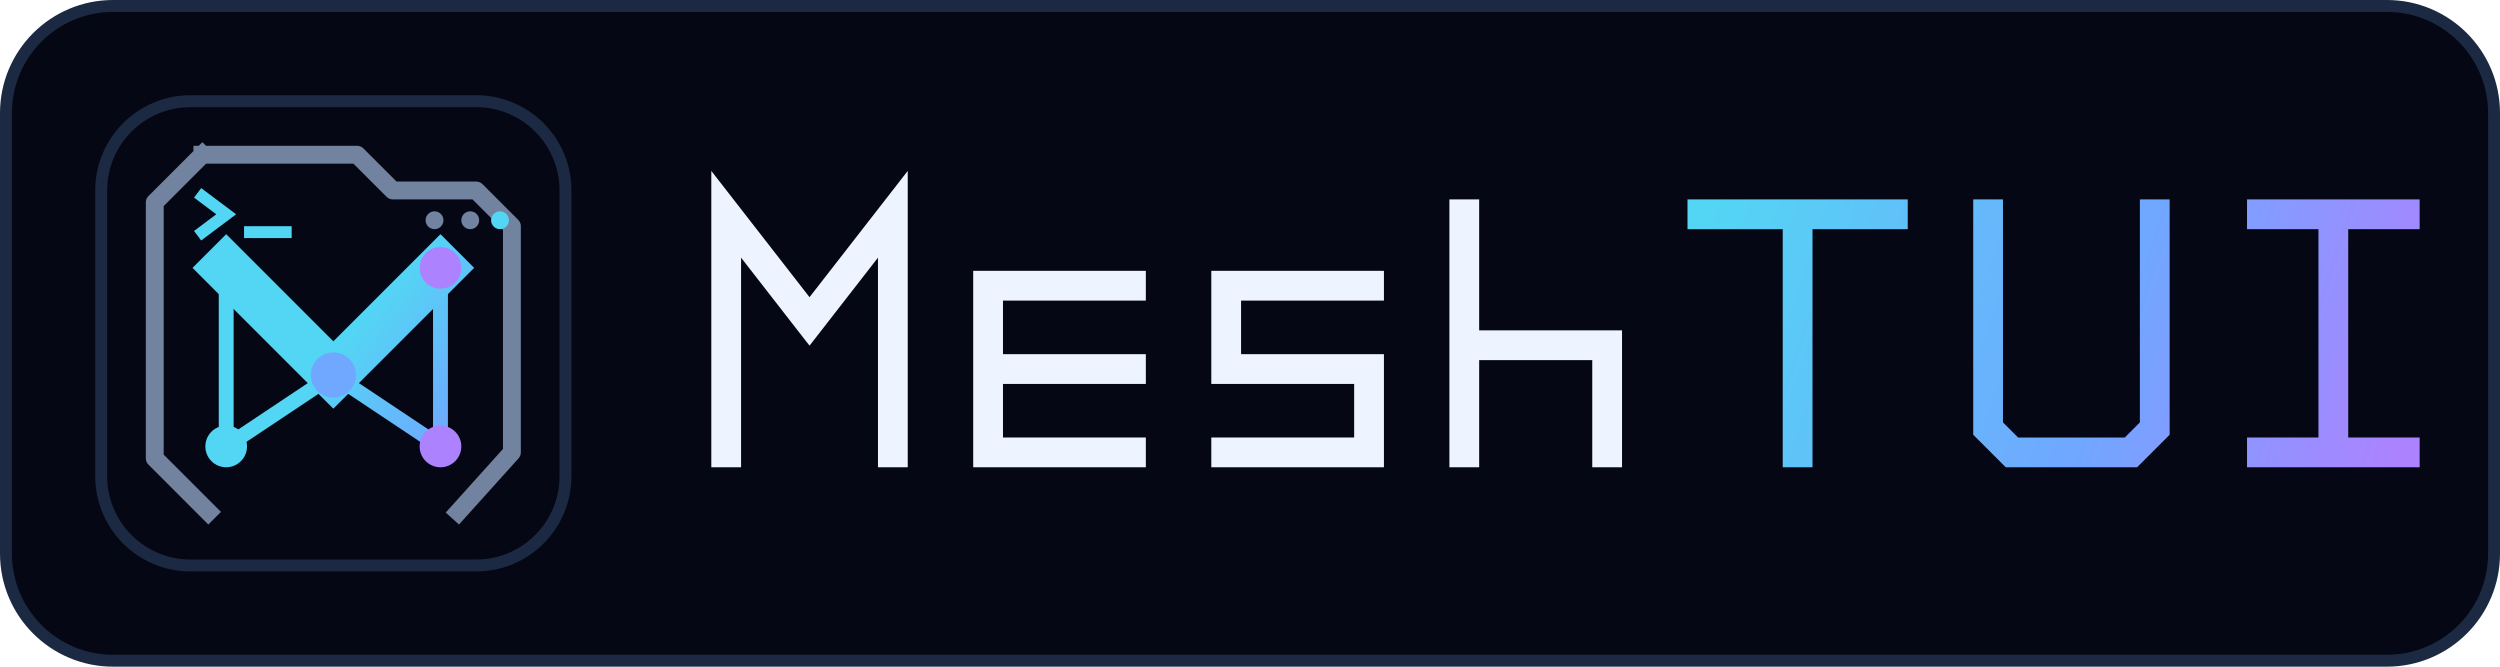
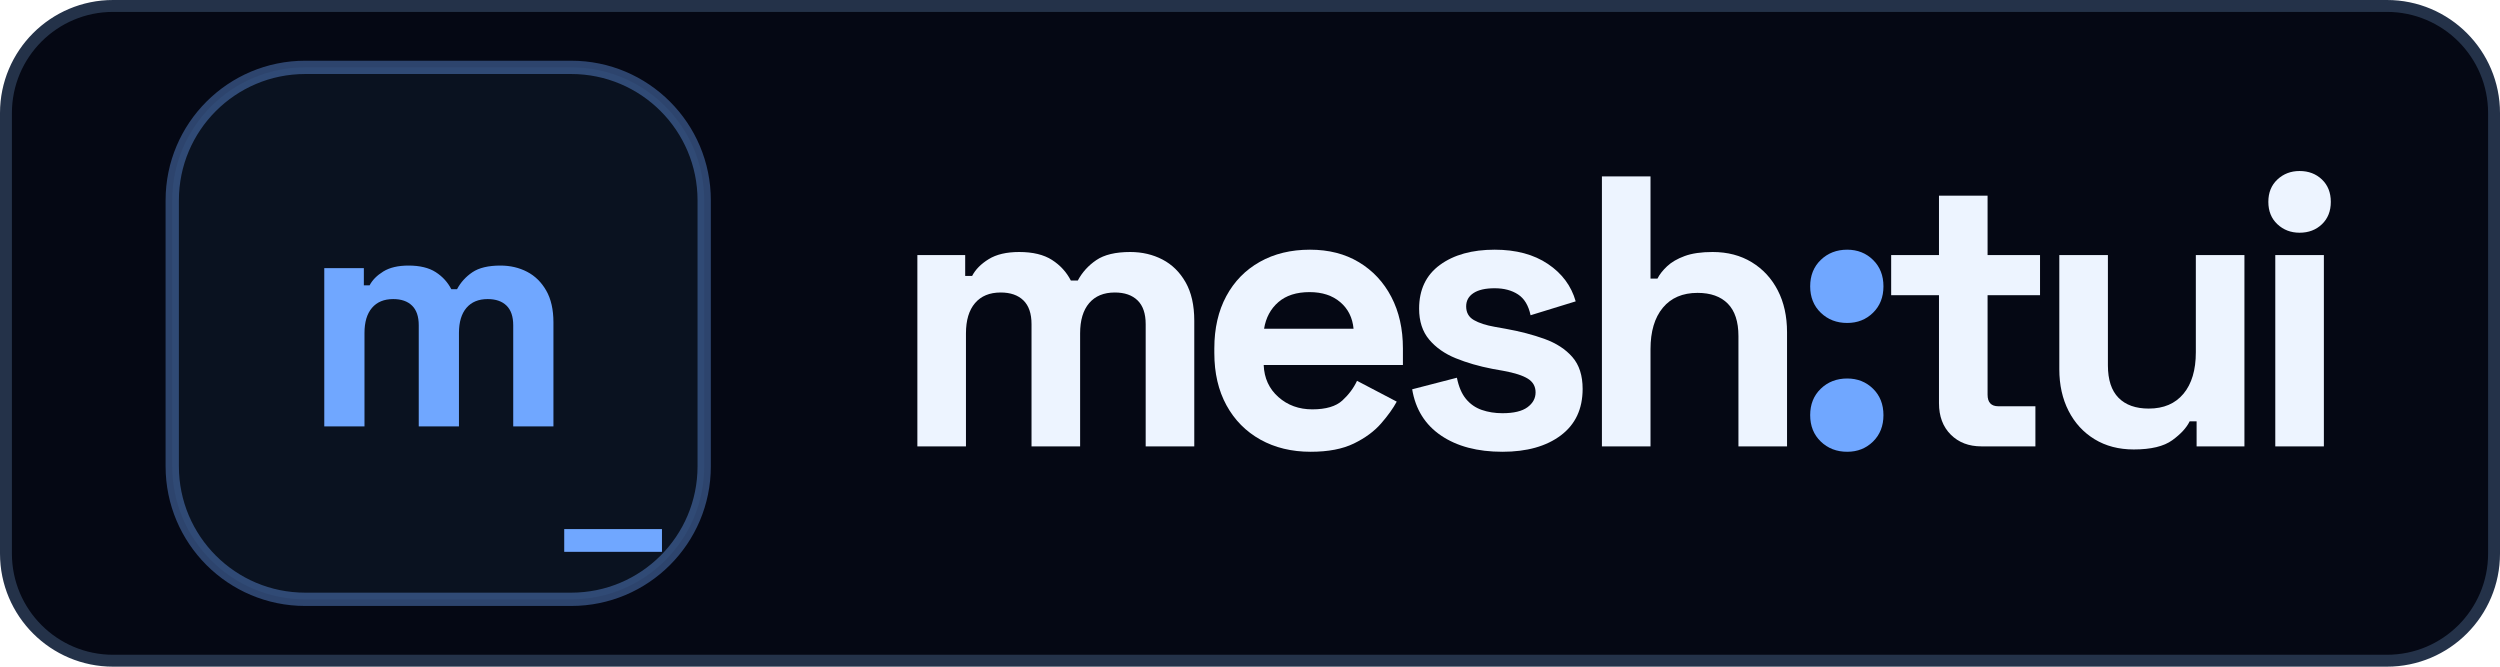
<svg xmlns="http://www.w3.org/2000/svg" viewBox="0 0 420 112" role="img" aria-labelledby="title desc">
-   <defs>
-     <linearGradient id="mesh-gradient" x1="38" y1="46" x2="74" y2="74" gradientUnits="userSpaceOnUse">
-       <stop stop-color="#53D6F4" />
-       <stop offset="0.54" stop-color="#70A7FF" />
-       <stop offset="1" stop-color="#AD82FF" />
-     </linearGradient>
-     <linearGradient id="word-gradient" x1="286" y1="36" x2="404" y2="76" gradientUnits="userSpaceOnUse">
-       <stop stop-color="#53D6F4" />
-       <stop offset="0.58" stop-color="#70A7FF" />
-       <stop offset="1" stop-color="#AD82FF" />
-     </linearGradient>
-   </defs>
-   <rect x="1" y="1" width="418" height="110" rx="18" fill="#050814" stroke="#1B2A42" stroke-width="2" />
-   <g transform="translate(16 16)">
-     <rect x="1" y="1" width="78" height="78" rx="15" fill="#050814" stroke="#1B2A42" stroke-width="2" />
-     <path d="M18 10h26l6 6h14l6 6v38l-9 10M19 70l-9-9V18l8-8" fill="none" stroke="#71839E" stroke-width="3" stroke-linecap="square" stroke-linejoin="round" />
-     <path d="M18 17l4 3-4 3m8 0h6" fill="none" stroke="#53D6F4" stroke-width="2" stroke-linecap="square" stroke-linejoin="miter" />
-     <circle cx="57" cy="21" r="1.5" fill="#71839E" />
-     <circle cx="63" cy="21" r="1.5" fill="#71839E" />
-     <circle cx="68" cy="21" r="1.5" fill="#53D6F4" />
-     <g fill="none" stroke="url(#mesh-gradient)" stroke-width="2.5" stroke-linecap="round" stroke-linejoin="round">
-       <path d="M22 29v30M58 29v30M22 59l18-12 18 12" />
-     </g>
-     <path d="M22 29l18 18 18-18" fill="none" stroke="url(#mesh-gradient)" stroke-width="8" stroke-linecap="square" stroke-linejoin="miter" />
-     <circle cx="22" cy="29" r="3.5" fill="#53D6F4" />
-     <circle cx="22" cy="59" r="3.5" fill="#53D6F4" />
-     <circle cx="40" cy="47" r="3.8" fill="#70A7FF" />
-     <circle cx="58" cy="29" r="3.5" fill="#AD82FF" />
-     <circle cx="58" cy="59" r="3.5" fill="#AD82FF" />
-   </g>
-   <g fill="none" stroke="#EDF4FF" stroke-width="5" stroke-linecap="square" stroke-linejoin="miter">
-     <path d="M122 76V36l14 18 14-18v40" />
-     <path d="M190 48h-24v28h24M166 62h24" />
-     <path d="M230 48h-24v14h24v14h-24" />
-     <path d="M246 36v40M246 58h24v18" />
-   </g>
-   <g fill="none" stroke="url(#word-gradient)" stroke-width="5" stroke-linecap="square" stroke-linejoin="miter">
-     <path d="M286 36h32M302 36v40" />
-     <path d="M334 36v36l4 4h20l4-4V36" />
-     <path d="M380 36h24M392 36v40M380 76h24" />
+   <rect x="1" y="1" width="418" height="110" rx="18" fill="#050814" stroke="#243249" stroke-width="2" />
+   <g transform="translate(20 2.380) scale(1.117089)">
+     <rect x="8" y="8" width="80" height="80" rx="20" fill="#0A1220" stroke="#70A7FF" stroke-opacity=".38" stroke-width="2" />
+     <path fill="#70A7FF" d="M30.864 62.0V38.192H36.816V40.784H37.68Q38.304 39.584 39.744 38.696Q41.184 37.808 43.536 37.808Q46.08 37.808 47.616 38.792Q49.152 39.776 49.968 41.36H50.832Q51.648 39.824 53.136 38.816Q54.624 37.808 57.36 37.808Q59.568 37.808 61.368 38.744Q63.168 39.68 64.248 41.576Q65.328 43.472 65.328 46.352V62.0H59.28V46.784Q59.28 44.816 58.272 43.832Q57.264 42.848 55.44 42.848Q53.376 42.848 52.248 44.168Q51.12 45.488 51.12 47.936V62.0H45.072V46.784Q45.072 44.816 44.064 43.832Q43.056 42.848 41.232 42.848Q39.168 42.848 38.04 44.168Q36.912 45.488 36.912 47.936V62.0Z" />
+     <path fill="#70A7FF" d="M66.95 80.86V77.44H81.65V80.86Z" />
+     <path fill="#EDF4FF" d="M120.06 65.0V36.232H127.252V39.364H128.296Q129.05 37.914 130.79 36.841Q132.53 35.768 135.372 35.768Q138.446 35.768 140.302 36.957Q142.158 38.146 143.144 40.06H144.188Q145.174 38.204 146.972 36.986Q148.77 35.768 152.076 35.768Q154.744 35.768 156.919 36.899Q159.094 38.03 160.399 40.321Q161.704 42.612 161.704 46.092V65.0H154.396V46.614Q154.396 44.236 153.178 43.047Q151.96 41.858 149.756 41.858Q147.262 41.858 145.899 43.453Q144.536 45.048 144.536 48.006V65.0H137.228V46.614Q137.228 44.236 136.01 43.047Q134.792 41.858 132.588 41.858Q130.094 41.858 128.731 43.453Q127.368 45.048 127.368 48.006V65.0Z" />
+     <path fill="#EDF4FF" d="M179.22 65.812Q174.928 65.812 171.651 63.985Q168.374 62.158 166.547 58.823Q164.72 55.488 164.72 50.964V50.268Q164.72 45.744 166.518 42.409Q168.316 39.074 171.564 37.247Q174.812 35.42 179.104 35.42Q183.338 35.42 186.47 37.305Q189.602 39.19 191.342 42.525Q193.082 45.86 193.082 50.268V52.762H172.144Q172.26 55.72 174.348 57.576Q176.436 59.432 179.452 59.432Q182.526 59.432 183.976 58.098Q185.426 56.764 186.18 55.14L192.154 58.272Q191.342 59.78 189.805 61.549Q188.268 63.318 185.716 64.565Q183.164 65.812 179.22 65.812ZM172.202 47.31H185.658Q185.426 44.816 183.657 43.308Q181.888 41.8 179.046 41.8Q176.088 41.8 174.348 43.308Q172.608 44.816 172.202 47.31Z" />
+     <path fill="#EDF4FF" d="M208.046 65.812Q202.42 65.812 198.824 63.376Q195.228 60.94 194.474 56.416L201.202 54.676Q201.608 56.706 202.565 57.866Q203.522 59.026 204.943 59.519Q206.364 60.012 208.046 60.012Q210.598 60.012 211.816 59.113Q213.034 58.214 213.034 56.88Q213.034 55.546 211.874 54.821Q210.714 54.096 208.162 53.632L206.538 53.342Q203.522 52.762 201.028 51.747Q198.534 50.732 197.026 48.934Q195.518 47.136 195.518 44.294Q195.518 40.002 198.65 37.711Q201.782 35.42 206.886 35.42Q211.7 35.42 214.89 37.566Q218.08 39.712 219.066 43.192L212.28 45.28Q211.816 43.076 210.395 42.148Q208.974 41.22 206.886 41.22Q204.798 41.22 203.696 41.945Q202.594 42.67 202.594 43.946Q202.594 45.338 203.754 46.005Q204.914 46.672 206.886 47.02L208.51 47.31Q211.758 47.89 214.397 48.847Q217.036 49.804 218.573 51.573Q220.11 53.342 220.11 56.358Q220.11 60.882 216.833 63.347Q213.556 65.812 208.046 65.812Z" />
+     <path fill="#EDF4FF" d="M223.01 65.0V24.4H230.318V39.77H231.362Q231.826 38.842 232.812 37.914Q233.798 36.986 235.451 36.377Q237.104 35.768 239.656 35.768Q243.02 35.768 245.543 37.305Q248.066 38.842 249.458 41.539Q250.85 44.236 250.85 47.832V65.0H243.542V48.412Q243.542 45.164 241.947 43.54Q240.352 41.916 237.394 41.916Q234.03 41.916 232.174 44.149Q230.318 46.382 230.318 50.384V65.0Z" />
+     <path fill="#70A7FF" d="M259.898 65.812Q257.52 65.812 255.925 64.275Q254.33 62.738 254.33 60.302Q254.33 57.866 255.925 56.329Q257.52 54.792 259.898 54.792Q262.218 54.792 263.784 56.329Q265.35 57.866 265.35 60.302Q265.35 62.738 263.784 64.275Q262.218 65.812 259.898 65.812ZM259.898 46.44Q257.52 46.44 255.925 44.903Q254.33 43.366 254.33 40.93Q254.33 38.494 255.925 36.957Q257.52 35.42 259.898 35.42Q262.218 35.42 263.784 36.957Q265.35 38.494 265.35 40.93Q265.35 43.366 263.784 44.903Q262.218 46.44 259.898 46.44Z" />
+     <path fill="#EDF4FF" d="M280.082 65.0Q277.24 65.0 275.471 63.231Q273.702 61.462 273.702 58.504V42.264H266.51V36.232H273.702V27.3H281.01V36.232H288.898V42.264H281.01V57.228Q281.01 58.968 282.634 58.968H288.202V65.0Z" />
+     <path fill="#EDF4FF" d="M302.992 65.464Q299.628 65.464 297.105 63.927Q294.582 62.39 293.19 59.664Q291.798 56.938 291.798 53.4V36.232H299.106V52.82Q299.106 56.068 300.701 57.692Q302.296 59.316 305.254 59.316Q308.618 59.316 310.474 57.083Q312.33 54.85 312.33 50.848V36.232H319.638V65.0H312.446V61.23H311.402Q310.706 62.68 308.792 64.072Q306.878 65.464 302.992 65.464Z" />
+     <path fill="#EDF4FF" d="M324.278 65.0V36.232H331.586V65.0ZM327.932 32.868Q325.96 32.868 324.597 31.592Q323.234 30.316 323.234 28.228Q323.234 26.14 324.597 24.864Q325.96 23.588 327.932 23.588Q329.962 23.588 331.296 24.864Q332.63 26.14 332.63 28.228Q332.63 30.316 331.296 31.592Q329.962 32.868 327.932 32.868Z" />
  </g>
</svg>
